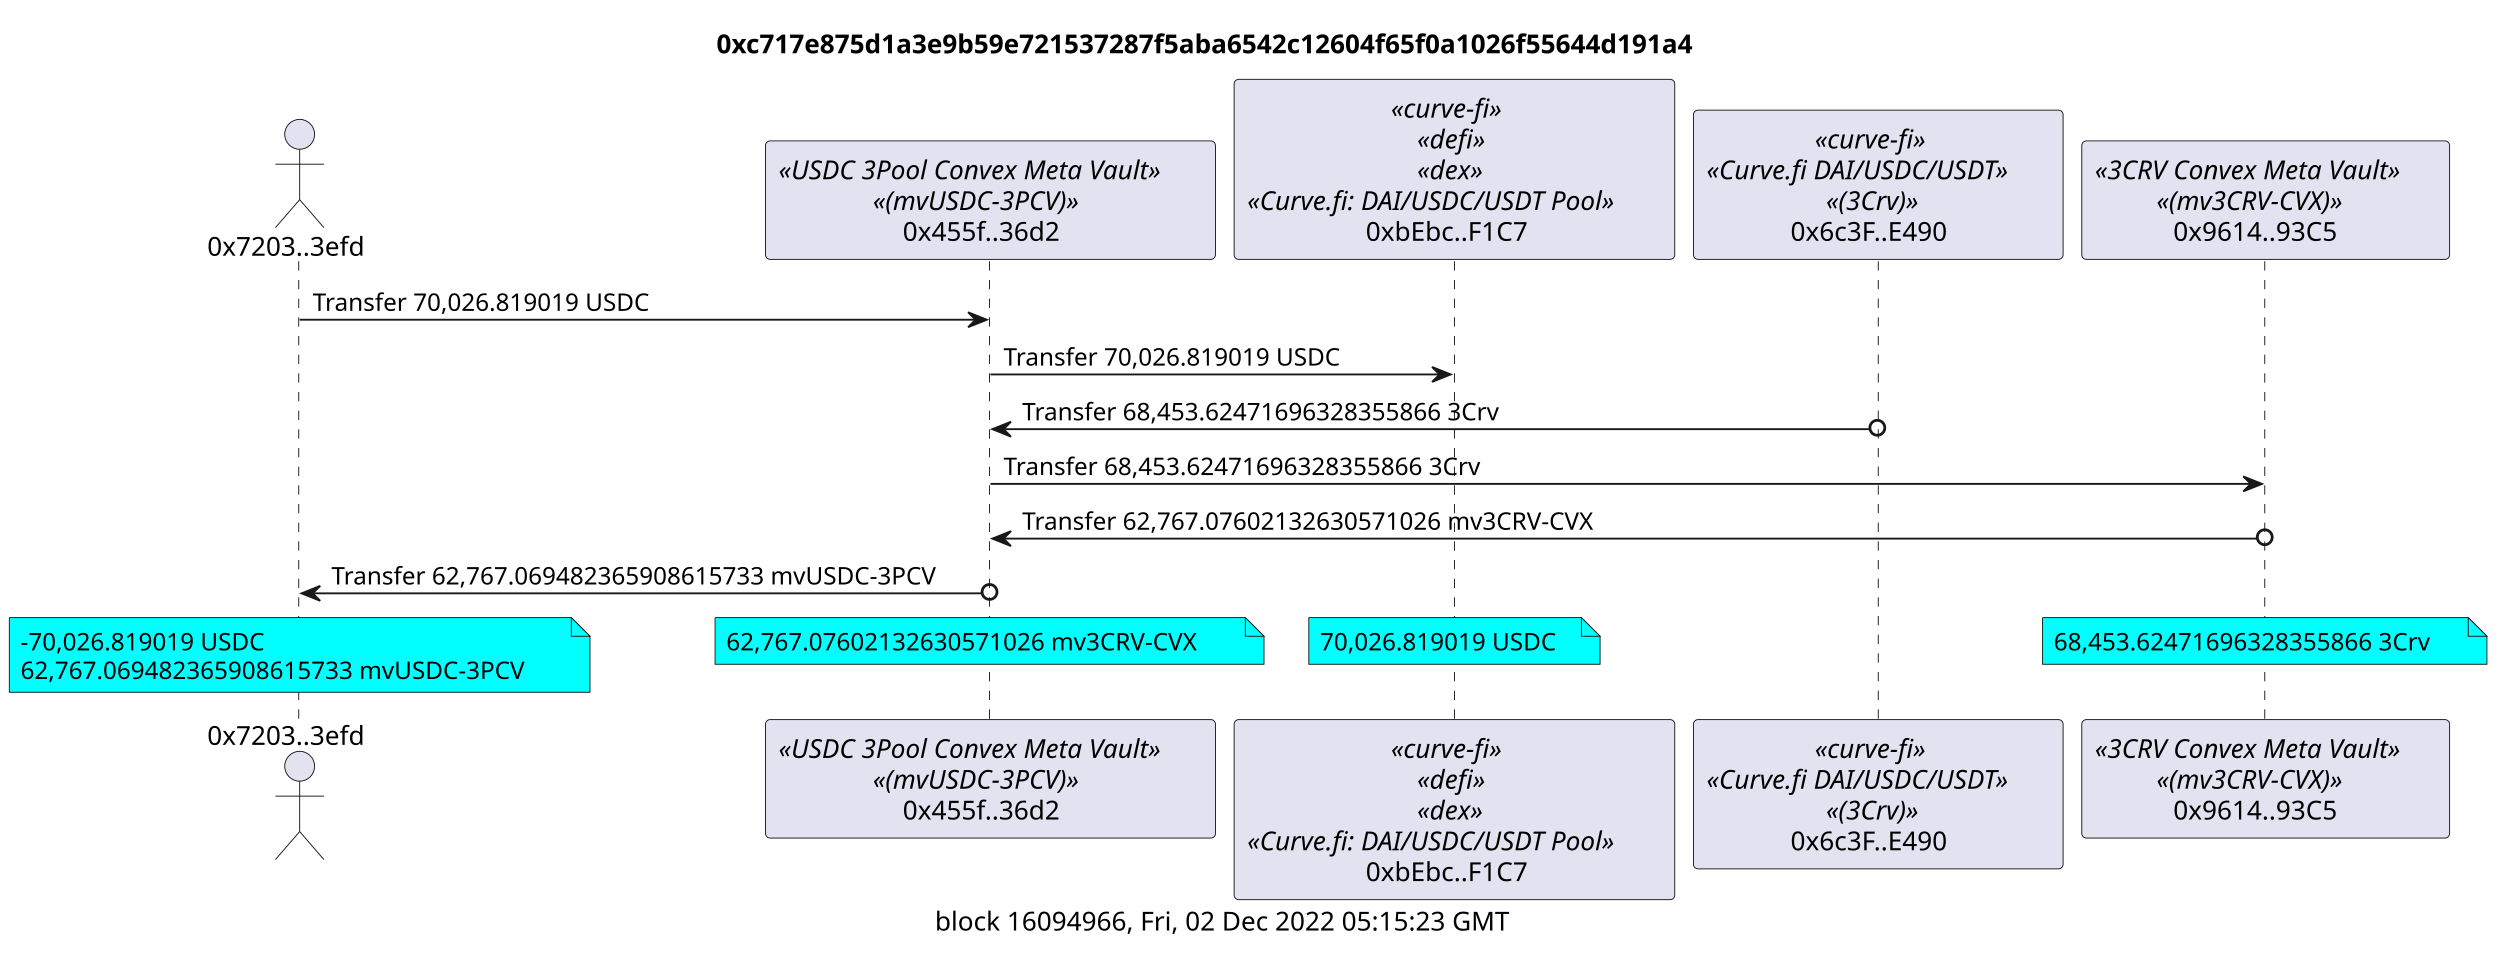
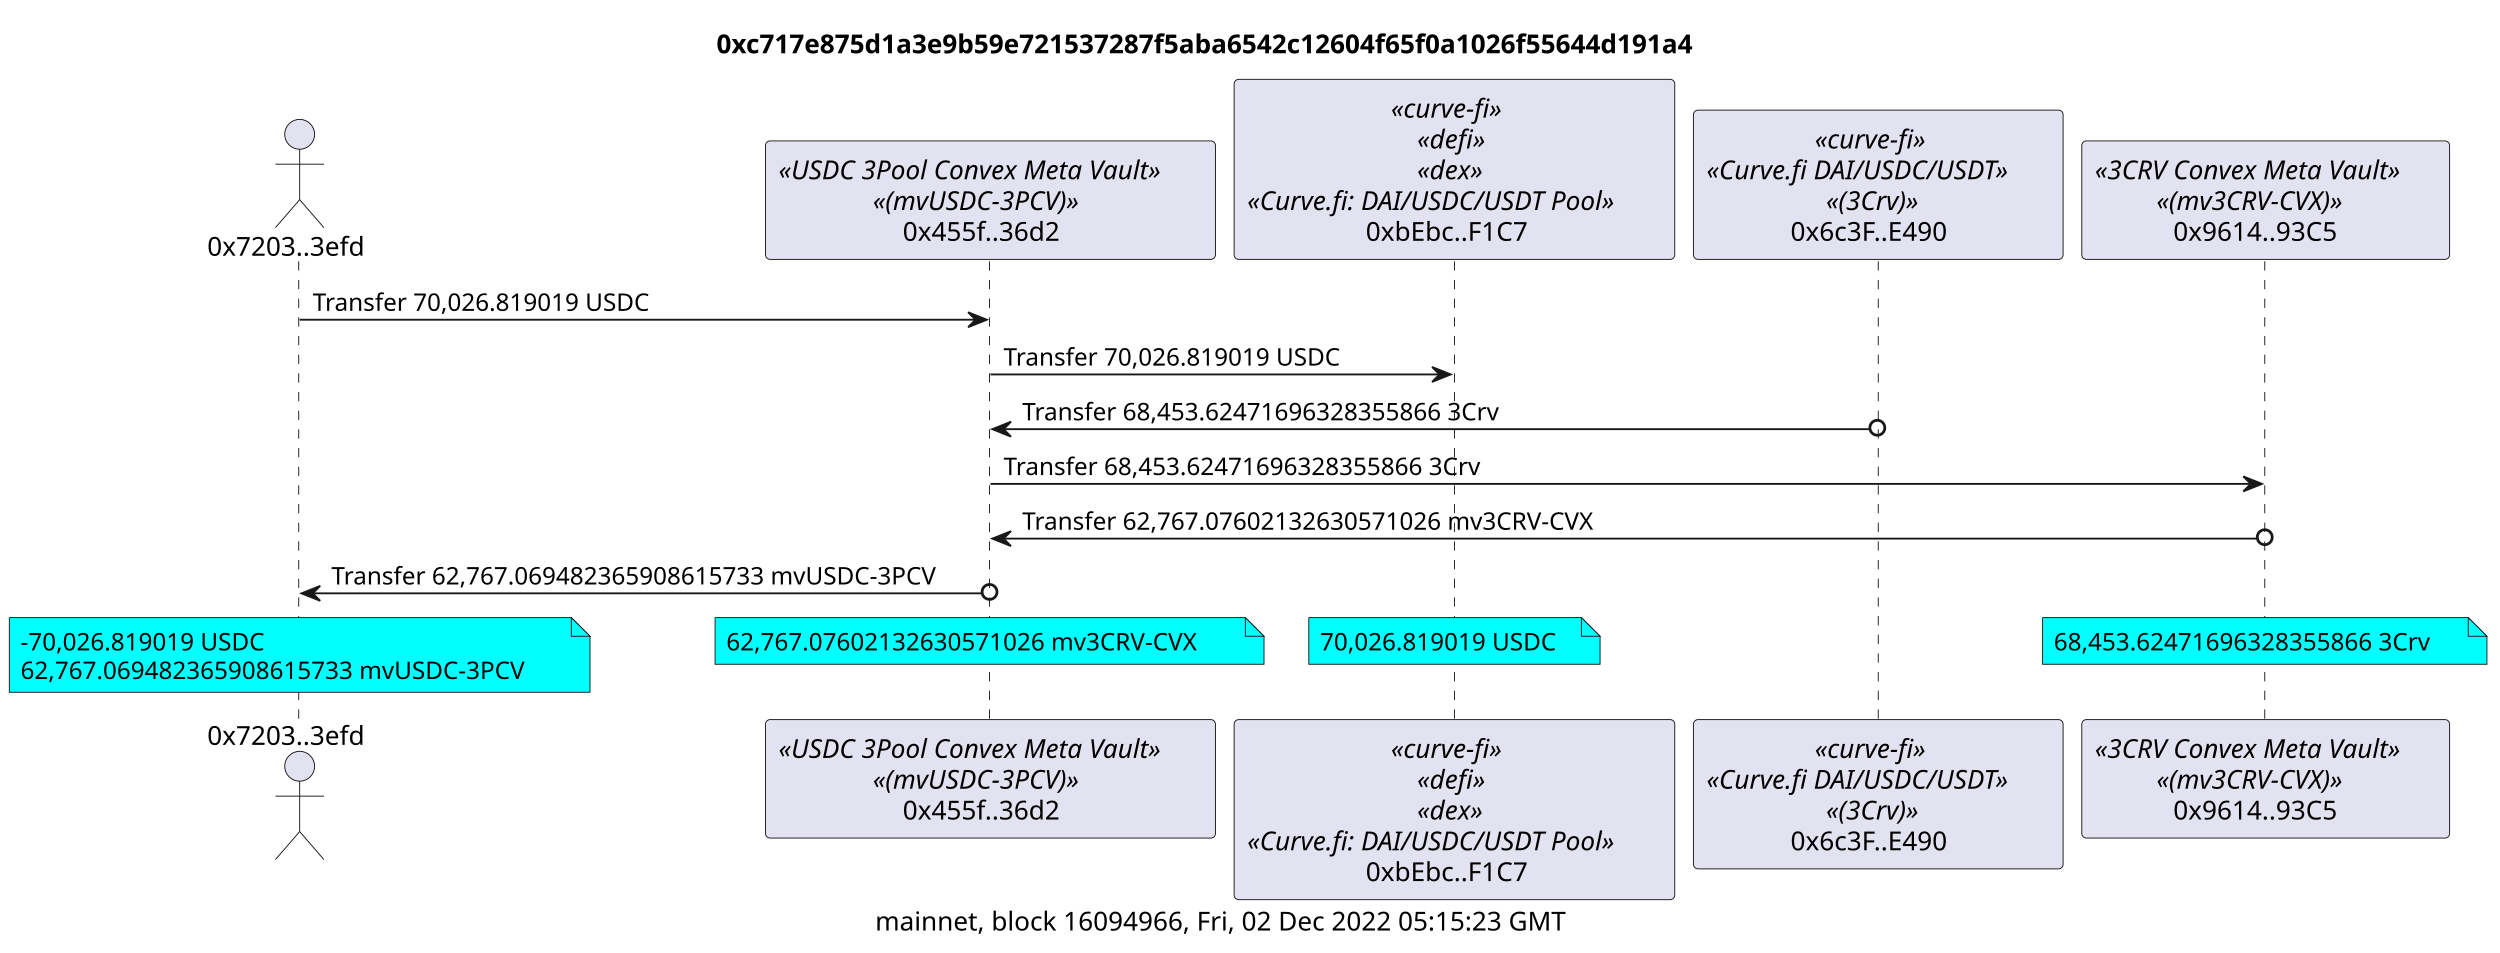
<svg xmlns="http://www.w3.org/2000/svg" contentStyleType="text/css" height="510px" preserveAspectRatio="none" style="width:1339px;height:510px;background:#FFFFFF;" version="1.1" viewBox="0 0 1339 510" width="1339px" zoomAndPan="magnify">
  <defs />
  <g>
    <text fill="#000000" font-family="sans-serif" font-size="14" font-weight="bold" lengthAdjust="spacing" textLength="569" x="383.75" y="28.535">0xc717e875d1a3e9b59e721537287f5aba6542c12604f65f0a1026f55644d191a4</text>
-     <text fill="#000000" font-family="sans-serif" font-size="14" lengthAdjust="spacing" textLength="335" x="500.75" y="498.391">block 16094966, Fri, 02 Dec 2022 05:15:23 GMT</text>
+     <text fill="#000000" font-family="sans-serif" font-size="14" lengthAdjust="spacing" textLength="399" x="468.75" y="498.391">mainnet, block 16094966, Fri, 02 Dec 2022 05:15:23 GMT</text>
    <line style="stroke:#181818;stroke-width:0.5;stroke-dasharray:5.0,5.0;" x1="160" x2="160" y1="139.93" y2="386.414" />
    <line style="stroke:#181818;stroke-width:0.5;stroke-dasharray:5.0,5.0;" x1="530" x2="530" y1="139.93" y2="386.414" />
    <line style="stroke:#181818;stroke-width:0.5;stroke-dasharray:5.0,5.0;" x1="779" x2="779" y1="139.93" y2="386.414" />
    <line style="stroke:#181818;stroke-width:0.5;stroke-dasharray:5.0,5.0;" x1="1006" x2="1006" y1="139.93" y2="386.414" />
    <line style="stroke:#181818;stroke-width:0.5;stroke-dasharray:5.0,5.0;" x1="1213" x2="1213" y1="139.93" y2="386.414" />
    <text fill="#000000" font-family="sans-serif" font-size="14" lengthAdjust="spacing" textLength="93" x="111" y="136.977">0x7203..3efd</text>
    <ellipse cx="160.5" cy="71.941" fill="#E2E2F0" rx="8" ry="8" style="stroke:#181818;stroke-width:0.5;" />
    <path d="M160.5,79.941 L160.5,106.941 M147.5,87.941 L173.5,87.941 M160.5,106.941 L147.5,121.941 M160.5,106.941 L173.5,121.941 " fill="none" style="stroke:#181818;stroke-width:0.5;" />
    <text fill="#000000" font-family="sans-serif" font-size="14" lengthAdjust="spacing" textLength="93" x="111" y="398.949">0x7203..3efd</text>
    <ellipse cx="160.5" cy="410.402" fill="#E2E2F0" rx="8" ry="8" style="stroke:#181818;stroke-width:0.5;" />
    <path d="M160.5,418.402 L160.5,445.402 M147.5,426.402 L173.5,426.402 M160.5,445.402 L147.5,460.402 M160.5,445.402 L173.5,460.402 " fill="none" style="stroke:#181818;stroke-width:0.5;" />
    <rect fill="#E2E2F0" height="63.465" rx="2.5" ry="2.5" style="stroke:#181818;stroke-width:0.5;" width="241" x="410" y="75.465" />
    <text fill="#000000" font-family="sans-serif" font-size="14" font-style="italic" lengthAdjust="spacing" textLength="227" x="417" y="96">«USDC 3Pool Convex Meta Vault»</text>
    <text fill="#000000" font-family="sans-serif" font-size="14" font-style="italic" lengthAdjust="spacing" textLength="126" x="467.5" y="112.488">«(mvUSDC-3PCV)»</text>
    <text fill="#000000" font-family="sans-serif" font-size="14" lengthAdjust="spacing" textLength="94" x="483.5" y="128.977">0x455f..36d2</text>
    <rect fill="#E2E2F0" height="63.465" rx="2.5" ry="2.5" style="stroke:#181818;stroke-width:0.5;" width="241" x="410" y="385.414" />
    <text fill="#000000" font-family="sans-serif" font-size="14" font-style="italic" lengthAdjust="spacing" textLength="227" x="417" y="405.949">«USDC 3Pool Convex Meta Vault»</text>
    <text fill="#000000" font-family="sans-serif" font-size="14" font-style="italic" lengthAdjust="spacing" textLength="126" x="467.5" y="422.438">«(mvUSDC-3PCV)»</text>
    <text fill="#000000" font-family="sans-serif" font-size="14" lengthAdjust="spacing" textLength="94" x="483.5" y="438.926">0x455f..36d2</text>
    <rect fill="#E2E2F0" height="96.441" rx="2.5" ry="2.5" style="stroke:#181818;stroke-width:0.5;" width="236" x="661" y="42.488" />
    <text fill="#000000" font-family="sans-serif" font-size="14" font-style="italic" lengthAdjust="spacing" textLength="68" x="745" y="63.023">«curve-fi»</text>
    <text fill="#000000" font-family="sans-serif" font-size="14" font-style="italic" lengthAdjust="spacing" textLength="40" x="759" y="79.512">«defi»</text>
    <text fill="#000000" font-family="sans-serif" font-size="14" font-style="italic" lengthAdjust="spacing" textLength="40" x="759" y="96">«dex»</text>
    <text fill="#000000" font-family="sans-serif" font-size="14" font-style="italic" lengthAdjust="spacing" textLength="222" x="668" y="112.488">«Curve.fi: DAI/USDC/USDT Pool»</text>
    <text fill="#000000" font-family="sans-serif" font-size="14" lengthAdjust="spacing" textLength="95" x="731.5" y="128.977">0xbEbc..F1C7</text>
    <rect fill="#E2E2F0" height="96.441" rx="2.5" ry="2.5" style="stroke:#181818;stroke-width:0.5;" width="236" x="661" y="385.414" />
    <text fill="#000000" font-family="sans-serif" font-size="14" font-style="italic" lengthAdjust="spacing" textLength="68" x="745" y="405.949">«curve-fi»</text>
    <text fill="#000000" font-family="sans-serif" font-size="14" font-style="italic" lengthAdjust="spacing" textLength="40" x="759" y="422.438">«defi»</text>
    <text fill="#000000" font-family="sans-serif" font-size="14" font-style="italic" lengthAdjust="spacing" textLength="40" x="759" y="438.926">«dex»</text>
    <text fill="#000000" font-family="sans-serif" font-size="14" font-style="italic" lengthAdjust="spacing" textLength="222" x="668" y="455.414">«Curve.fi: DAI/USDC/USDT Pool»</text>
    <text fill="#000000" font-family="sans-serif" font-size="14" lengthAdjust="spacing" textLength="95" x="731.5" y="471.902">0xbEbc..F1C7</text>
    <rect fill="#E2E2F0" height="79.953" rx="2.5" ry="2.5" style="stroke:#181818;stroke-width:0.5;" width="198" x="907" y="58.977" />
    <text fill="#000000" font-family="sans-serif" font-size="14" font-style="italic" lengthAdjust="spacing" textLength="68" x="972" y="79.512">«curve-fi»</text>
    <text fill="#000000" font-family="sans-serif" font-size="14" font-style="italic" lengthAdjust="spacing" textLength="184" x="914" y="96">«Curve.fi DAI/USDC/USDT»</text>
    <text fill="#000000" font-family="sans-serif" font-size="14" font-style="italic" lengthAdjust="spacing" textLength="56" x="978" y="112.488">«(3Crv)»</text>
    <text fill="#000000" font-family="sans-serif" font-size="14" lengthAdjust="spacing" textLength="94" x="959" y="128.977">0x6c3F..E490</text>
    <rect fill="#E2E2F0" height="79.953" rx="2.5" ry="2.5" style="stroke:#181818;stroke-width:0.5;" width="198" x="907" y="385.414" />
    <text fill="#000000" font-family="sans-serif" font-size="14" font-style="italic" lengthAdjust="spacing" textLength="68" x="972" y="405.949">«curve-fi»</text>
    <text fill="#000000" font-family="sans-serif" font-size="14" font-style="italic" lengthAdjust="spacing" textLength="184" x="914" y="422.438">«Curve.fi DAI/USDC/USDT»</text>
    <text fill="#000000" font-family="sans-serif" font-size="14" font-style="italic" lengthAdjust="spacing" textLength="56" x="978" y="438.926">«(3Crv)»</text>
    <text fill="#000000" font-family="sans-serif" font-size="14" lengthAdjust="spacing" textLength="94" x="959" y="455.414">0x6c3F..E490</text>
    <rect fill="#E2E2F0" height="63.465" rx="2.5" ry="2.5" style="stroke:#181818;stroke-width:0.5;" width="197" x="1115" y="75.465" />
    <text fill="#000000" font-family="sans-serif" font-size="14" font-style="italic" lengthAdjust="spacing" textLength="183" x="1122" y="96">«3CRV Convex Meta Vault»</text>
    <text fill="#000000" font-family="sans-serif" font-size="14" font-style="italic" lengthAdjust="spacing" textLength="117" x="1155" y="112.488">«(mv3CRV-CVX)»</text>
    <text fill="#000000" font-family="sans-serif" font-size="14" lengthAdjust="spacing" textLength="99" x="1164" y="128.977">0x9614..93C5</text>
    <rect fill="#E2E2F0" height="63.465" rx="2.5" ry="2.5" style="stroke:#181818;stroke-width:0.5;" width="197" x="1115" y="385.414" />
    <text fill="#000000" font-family="sans-serif" font-size="14" font-style="italic" lengthAdjust="spacing" textLength="183" x="1122" y="405.949">«3CRV Convex Meta Vault»</text>
    <text fill="#000000" font-family="sans-serif" font-size="14" font-style="italic" lengthAdjust="spacing" textLength="117" x="1155" y="422.438">«(mv3CRV-CVX)»</text>
    <text fill="#000000" font-family="sans-serif" font-size="14" lengthAdjust="spacing" textLength="99" x="1164" y="438.926">0x9614..93C5</text>
    <polygon fill="#181818" points="518.5,167.24,528.5,171.24,518.5,175.24,522.5,171.24" style="stroke:#181818;stroke-width:1.0;" />
    <line style="stroke:#181818;stroke-width:1.0;" x1="160.5" x2="524.5" y1="171.24" y2="171.24" />
    <text fill="#000000" font-family="sans-serif" font-size="13" lengthAdjust="spacing" textLength="191" x="167.5" y="166.498">Transfer 70,026.819019 USDC</text>
    <polygon fill="#181818" points="767,196.551,777,200.551,767,204.551,771,200.551" style="stroke:#181818;stroke-width:1.0;" />
    <line style="stroke:#181818;stroke-width:1.0;" x1="530.5" x2="773" y1="200.551" y2="200.551" />
    <text fill="#000000" font-family="sans-serif" font-size="13" lengthAdjust="spacing" textLength="191" x="537.5" y="195.809">Transfer 70,026.819019 USDC</text>
    <polygon fill="#181818" points="541.5,225.861,531.5,229.861,541.5,233.861,537.5,229.861" style="stroke:#181818;stroke-width:1.0;" />
    <ellipse cx="1005.5" cy="229.111" fill="none" rx="4" ry="4" style="stroke:#181818;stroke-width:1.5;" />
    <line style="stroke:#181818;stroke-width:1.0;" x1="535.5" x2="1001" y1="229.861" y2="229.861" />
    <text fill="#000000" font-family="sans-serif" font-size="13" lengthAdjust="spacing" textLength="273" x="547.5" y="225.119">Transfer 68,453.62471696328355866 3Crv</text>
    <polygon fill="#181818" points="1201.5,255.172,1211.5,259.172,1201.5,263.172,1205.5,259.172" style="stroke:#181818;stroke-width:1.0;" />
    <line style="stroke:#181818;stroke-width:1.0;" x1="530.5" x2="1207.5" y1="259.172" y2="259.172" />
    <text fill="#000000" font-family="sans-serif" font-size="13" lengthAdjust="spacing" textLength="273" x="537.5" y="254.43">Transfer 68,453.62471696328355866 3Crv</text>
    <polygon fill="#181818" points="541.5,284.482,531.5,288.482,541.5,292.482,537.5,288.482" style="stroke:#181818;stroke-width:1.0;" />
    <ellipse cx="1213" cy="287.732" fill="none" rx="4" ry="4" style="stroke:#181818;stroke-width:1.5;" />
    <line style="stroke:#181818;stroke-width:1.0;" x1="535.5" x2="1208.5" y1="288.482" y2="288.482" />
    <text fill="#000000" font-family="sans-serif" font-size="13" lengthAdjust="spacing" textLength="329" x="547.5" y="283.74">Transfer 62,767.07602132630571026 mv3CRV-CVX</text>
    <polygon fill="#181818" points="171.5,313.793,161.5,317.793,171.5,321.793,167.5,317.793" style="stroke:#181818;stroke-width:1.0;" />
    <ellipse cx="530" cy="317.043" fill="none" rx="4" ry="4" style="stroke:#181818;stroke-width:1.5;" />
    <line style="stroke:#181818;stroke-width:1.0;" x1="165.5" x2="525.5" y1="317.793" y2="317.793" />
    <text fill="#000000" font-family="sans-serif" font-size="13" lengthAdjust="spacing" textLength="346" x="177.5" y="313.051">Transfer 62,767.069482365908615733 mvUSDC-3PCV</text>
    <path d="M5,330.793 L5,370.793 L316,370.793 L316,340.793 L306,330.793 L5,330.793 " fill="#00FFFF" style="stroke:#181818;stroke-width:0.5;" />
    <path d="M306,330.793 L306,340.793 L316,340.793 L306,330.793 " fill="#00FFFF" style="stroke:#181818;stroke-width:0.5;" />
    <text fill="#000000" font-family="sans-serif" font-size="13" lengthAdjust="spacing" textLength="143" x="11" y="348.361">-70,026.819019 USDC</text>
    <text fill="#000000" font-family="sans-serif" font-size="13" lengthAdjust="spacing" textLength="290" x="11" y="363.672">62,767.069482365908615733 mvUSDC-3PCV</text>
    <path d="M383,330.793 L383,355.793 L677,355.793 L677,340.793 L667,330.793 L383,330.793 " fill="#00FFFF" style="stroke:#181818;stroke-width:0.5;" />
    <path d="M667,330.793 L667,340.793 L677,340.793 L667,330.793 " fill="#00FFFF" style="stroke:#181818;stroke-width:0.5;" />
    <text fill="#000000" font-family="sans-serif" font-size="13" lengthAdjust="spacing" textLength="273" x="389" y="348.361">62,767.07602132630571026 mv3CRV-CVX</text>
    <path d="M701,330.793 L701,355.793 L857,355.793 L857,340.793 L847,330.793 L701,330.793 " fill="#00FFFF" style="stroke:#181818;stroke-width:0.5;" />
    <path d="M847,330.793 L847,340.793 L857,340.793 L847,330.793 " fill="#00FFFF" style="stroke:#181818;stroke-width:0.5;" />
    <text fill="#000000" font-family="sans-serif" font-size="13" lengthAdjust="spacing" textLength="135" x="707" y="348.361">70,026.819019 USDC</text>
    <path d="M1094,330.793 L1094,355.793 L1332,355.793 L1332,340.793 L1322,330.793 L1094,330.793 " fill="#00FFFF" style="stroke:#181818;stroke-width:0.5;" />
    <path d="M1322,330.793 L1322,340.793 L1332,340.793 L1322,330.793 " fill="#00FFFF" style="stroke:#181818;stroke-width:0.5;" />
    <text fill="#000000" font-family="sans-serif" font-size="13" lengthAdjust="spacing" textLength="217" x="1100" y="348.361">68,453.62471696328355866 3Crv</text>
  </g>
</svg>
